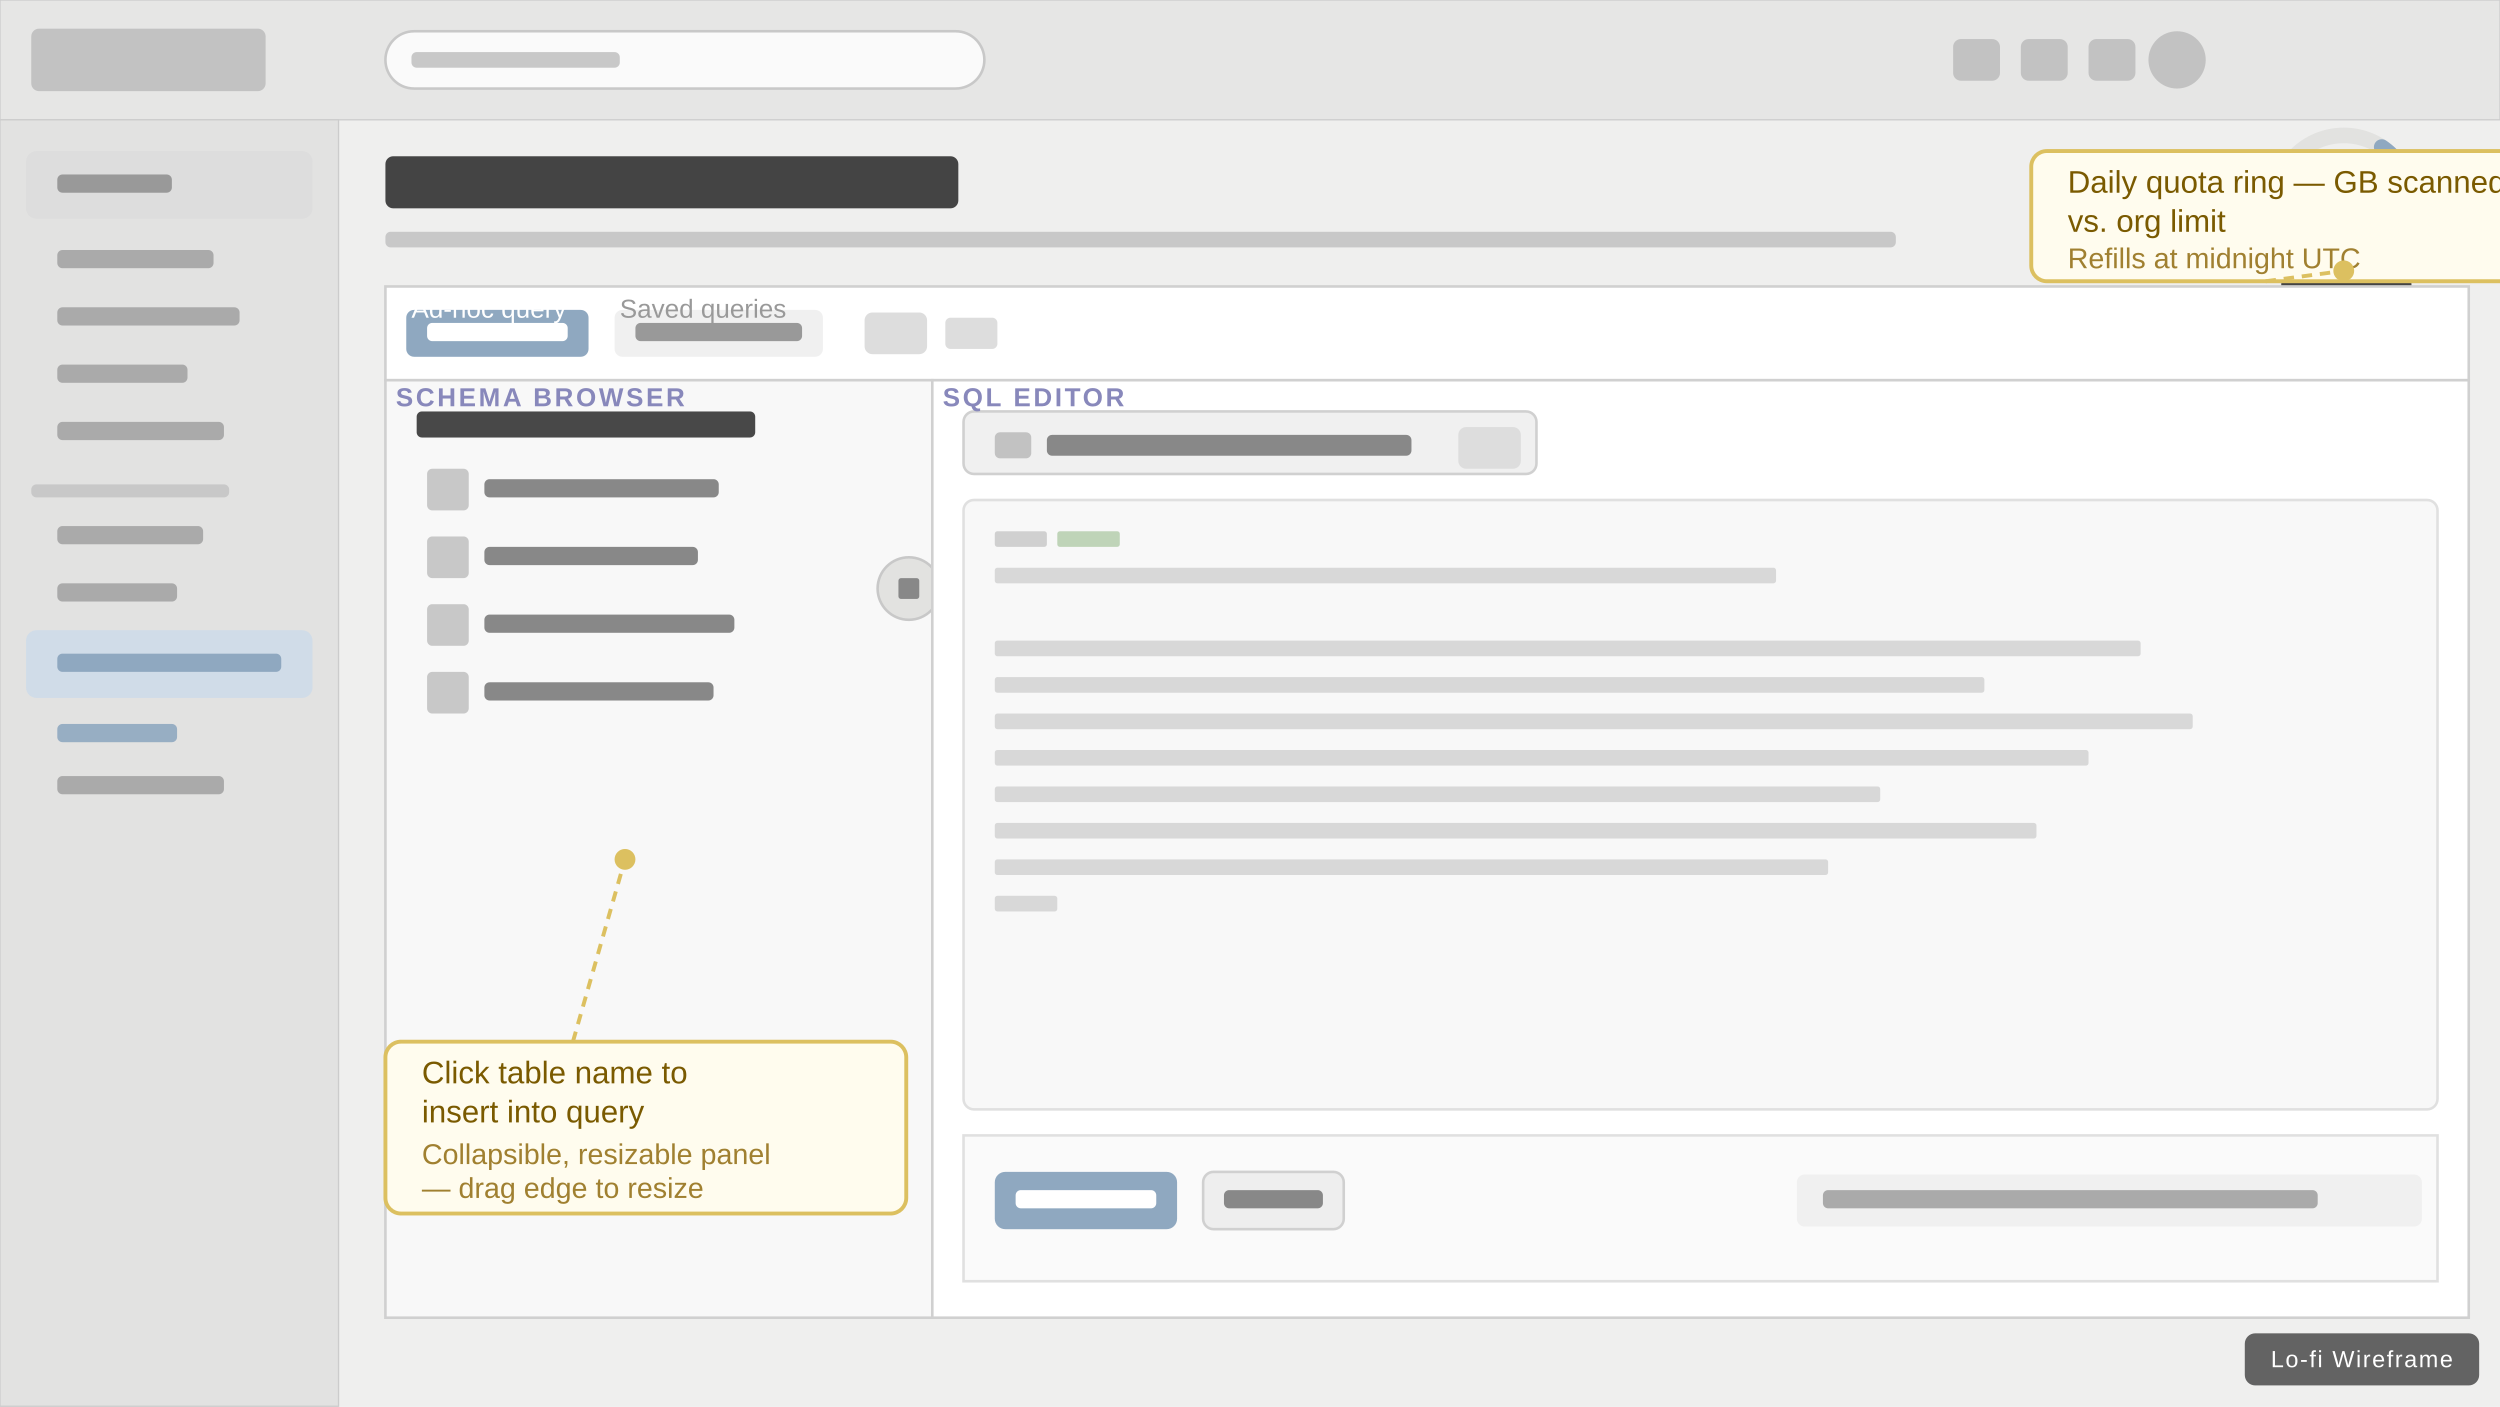
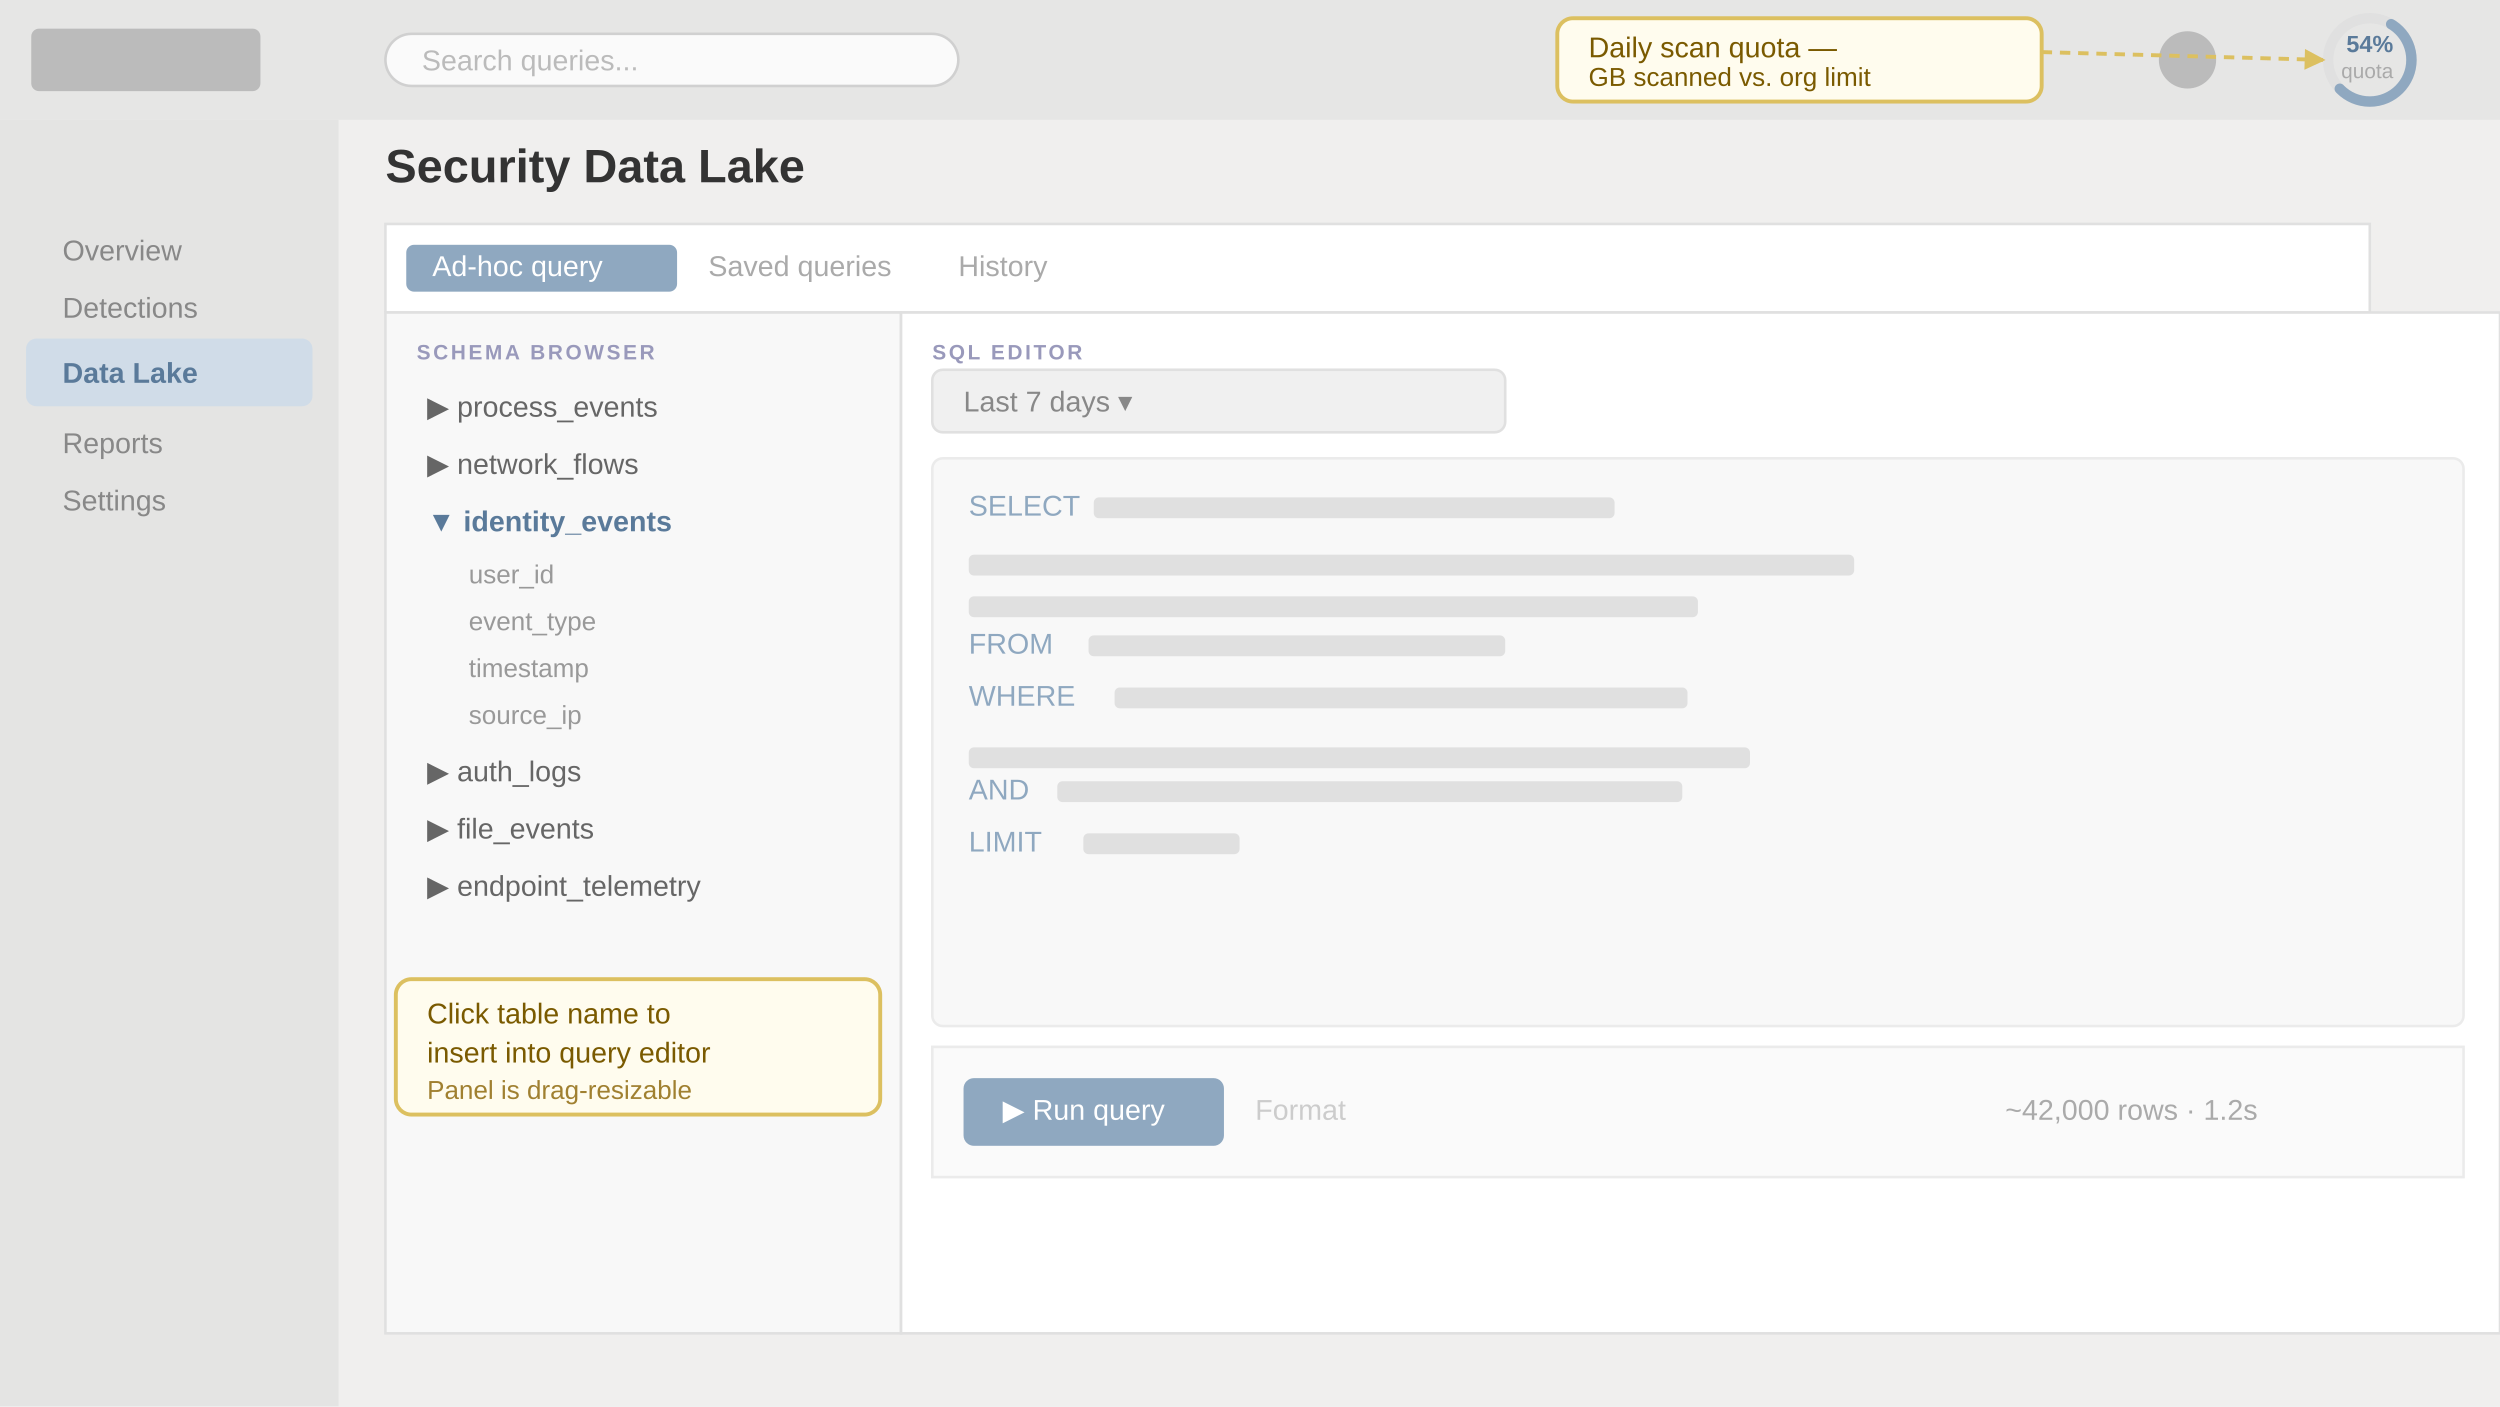
<svg xmlns="http://www.w3.org/2000/svg" viewBox="0 0 960 540">
-   <rect width="960" height="540" fill="#EFEFEE" />
-   <rect width="960" height="46" fill="#E6E6E5" stroke="#CCCCCC" stroke-width="0.5" />
-   <rect x="12" y="11" width="90" height="24" rx="3" fill="#C2C2C2" />
-   <rect x="148" y="12" width="230" height="22" rx="11" fill="#FAFAFA" stroke="#C8C8C8" stroke-width="1" />
-   <rect x="158" y="20" width="80" height="6" rx="2" fill="#C8C8C8" />
-   <rect x="750" y="15" width="18" height="16" rx="3" fill="#C2C2C2" />
-   <rect x="776" y="15" width="18" height="16" rx="3" fill="#C2C2C2" />
-   <rect x="802" y="15" width="18" height="16" rx="3" fill="#C2C2C2" />
-   <circle cx="836" cy="23" r="11" fill="#C2C2C2" />
-   <rect x="0" y="46" width="130" height="494" fill="#E2E2E1" stroke="#CCCCCC" stroke-width="0.5" />
-   <rect x="10" y="58" width="110" height="26" rx="4" fill="#DDDDDD" />
-   <rect x="22" y="67" width="44" height="7" rx="2" fill="#999" />
-   <rect x="22" y="96" width="60" height="7" rx="2" fill="#AAAAAA" />
-   <rect x="22" y="118" width="70" height="7" rx="2" fill="#AAAAAA" />
-   <rect x="22" y="140" width="50" height="7" rx="2" fill="#AAAAAA" />
-   <rect x="22" y="162" width="64" height="7" rx="2" fill="#AAAAAA" />
-   <rect x="12" y="186" width="76" height="5" rx="2" fill="#C8C8C8" />
-   <rect x="22" y="202" width="56" height="7" rx="2" fill="#AAAAAA" />
-   <rect x="22" y="224" width="46" height="7" rx="2" fill="#AAAAAA" />
-   <rect x="10" y="242" width="110" height="26" rx="4" fill="#D0DCE8" />
-   <rect x="22" y="251" width="86" height="7" rx="2" fill="#8FA8C0" />
-   <rect x="22" y="278" width="46" height="7" rx="2" fill="#8FA8C0" opacity="0.9" />
-   <rect x="22" y="298" width="64" height="7" rx="2" fill="#AAAAAA" />
-   <rect x="148" y="60" width="220" height="20" rx="3" fill="#444" />
-   <rect x="148" y="89" width="580" height="6" rx="2" fill="#C8C8C8" />
-   <circle cx="900" cy="78" r="26" fill="none" stroke="#E2E2E0" stroke-width="6" />
-   <circle cx="900" cy="78" r="26" fill="none" stroke="#8FA8C0" stroke-width="6" stroke-dasharray="60 104" stroke-dashoffset="26" stroke-linecap="round" />
-   <rect x="876" y="106" width="50" height="14" rx="3" fill="#444" />
-   <rect x="882" y="112" width="38" height="6" rx="2" fill="#999" />
-   <rect x="148" y="110" width="800" height="36" fill="#FFF" stroke="#D0D0D0" stroke-width="1" />
-   <rect x="156" y="119" width="70" height="18" rx="3" fill="#8FA8C0" />
-   <rect x="164" y="124" width="54" height="7" rx="2" fill="#FFF" />
-   <rect x="236" y="119" width="80" height="18" rx="3" fill="#F0F0F0" />
-   <rect x="244" y="124" width="64" height="7" rx="2" fill="#999" />
-   <rect x="332" y="120" width="24" height="16" rx="3" fill="#DDDDDD" />
-   <rect x="363" y="122" width="20" height="12" rx="2" fill="#DDDDDD" />
-   <rect x="148" y="146" width="210" height="360" fill="#F8F8F8" stroke="#D0D0D0" stroke-width="1" />
-   <rect x="160" y="158" width="130" height="10" rx="2" fill="#484848" />
-   <rect x="164" y="180" width="16" height="16" rx="2" fill="#C8C8C8" />
-   <rect x="186" y="184" width="90" height="7" rx="2" fill="#888" />
-   <rect x="164" y="206" width="16" height="16" rx="2" fill="#C8C8C8" />
-   <rect x="186" y="210" width="82" height="7" rx="2" fill="#888" />
-   <rect x="164" y="232" width="16" height="16" rx="2" fill="#C8C8C8" />
-   <rect x="186" y="236" width="96" height="7" rx="2" fill="#888" />
-   <rect x="164" y="258" width="16" height="16" rx="2" fill="#C8C8C8" />
-   <rect x="186" y="262" width="88" height="7" rx="2" fill="#888" />
-   <circle cx="349" cy="226" r="12" fill="#E2E2E0" stroke="#C8C8C8" stroke-width="1" />
-   <rect x="345" y="222" width="8" height="8" rx="1" fill="#888" />
-   <rect x="358" y="146" width="590" height="360" fill="#FFF" stroke="#D0D0D0" stroke-width="1" />
-   <rect x="370" y="158" width="220" height="24" rx="4" fill="#F0F0F0" stroke="#D0D0D0" stroke-width="1" />
-   <rect x="382" y="166" width="14" height="10" rx="2" fill="#C2C2C2" />
-   <rect x="402" y="167" width="140" height="8" rx="2" fill="#888" />
-   <rect x="560" y="164" width="24" height="16" rx="3" fill="#DDDDDD" />
-   <rect x="370" y="192" width="566" height="234" rx="4" fill="#F8F8F8" stroke="#E0E0E0" stroke-width="1" />
-   <rect x="382" y="204" width="20" height="6" rx="1" fill="#D0D0D0" />
-   <rect x="406" y="204" width="24" height="6" rx="1" fill="#BFD4B8" />
-   <rect x="382" y="218" width="300" height="6" rx="1" fill="#D8D8D8" />
-   <rect x="382" y="232" width="0" height="6" rx="1" fill="#D8D8D8" />
-   <rect x="382" y="246" width="440" height="6" rx="1" fill="#D8D8D8" />
-   <rect x="382" y="260" width="380" height="6" rx="1" fill="#D8D8D8" />
-   <rect x="382" y="274" width="460" height="6" rx="1" fill="#D8D8D8" />
-   <rect x="382" y="288" width="420" height="6" rx="1" fill="#D8D8D8" />
-   <rect x="382" y="302" width="340" height="6" rx="1" fill="#D8D8D8" />
-   <rect x="382" y="316" width="400" height="6" rx="1" fill="#D8D8D8" />
-   <rect x="382" y="330" width="320" height="6" rx="1" fill="#D8D8D8" />
-   <rect x="382" y="344" width="24" height="6" rx="1" fill="#D8D8D8" />
-   <rect x="370" y="436" width="566" height="56" fill="#FAFAFA" stroke="#E0E0E0" stroke-width="1" />
-   <rect x="382" y="450" width="70" height="22" rx="4" fill="#8FA8C0" />
-   <rect x="390" y="457" width="54" height="7" rx="2" fill="#FFF" />
-   <rect x="462" y="450" width="54" height="22" rx="4" fill="#EEEEEE" stroke="#D0D0D0" stroke-width="1" />
-   <rect x="470" y="457" width="38" height="7" rx="2" fill="#888" />
-   <rect x="690" y="451" width="240" height="20" rx="3" fill="#F0F0F0" />
-   <rect x="700" y="457" width="190" height="7" rx="2" fill="#AAAAAA" />
-   <rect x="862" y="512" width="90" height="20" rx="4" fill="#404040" opacity="0.8" />
-   <text x="872" y="525" font-family="Arial, sans-serif" font-size="9" fill="#FFF" letter-spacing="0.6">Lo-fi Wireframe</text>
-   <text x="152" y="156" font-family="Arial, sans-serif" font-size="10" font-weight="700" fill="#8888BB" letter-spacing="1.0">SCHEMA BROWSER</text>
-   <text x="362" y="156" font-family="Arial, sans-serif" font-size="10" font-weight="700" fill="#8888BB" letter-spacing="1.0">SQL EDITOR</text>
-   <rect x="148" y="400" width="200" height="66" rx="6" fill="#FFFCEE" stroke="#DCC060" stroke-width="1.5" />
-   <text x="162" y="416" font-family="Arial, sans-serif" font-size="12" fill="#7A5A00">Click table name to</text>
-   <text x="162" y="431" font-family="Arial, sans-serif" font-size="12" fill="#7A5A00">insert into query</text>
-   <text x="162" y="447" font-family="Arial, sans-serif" font-size="11" fill="#A08030">Collapsible, resizable panel</text>
-   <text x="162" y="460" font-family="Arial, sans-serif" font-size="11" fill="#A08030">— drag edge to resize</text>
-   <line x1="220" y1="400" x2="240" y2="330" stroke="#DCC060" stroke-width="1.5" stroke-dasharray="4,3" />
-   <circle cx="240" cy="330" r="4" fill="#DCC060" />
-   <rect x="780" y="58" width="210" height="50" rx="6" fill="#FFFCEE" stroke="#DCC060" stroke-width="1.5" />
-   <text x="794" y="74" font-family="Arial, sans-serif" font-size="12" fill="#7A5A00">Daily quota ring — GB scanned</text>
-   <text x="794" y="89" font-family="Arial, sans-serif" font-size="12" fill="#7A5A00">vs. org limit</text>
-   <text x="794" y="103" font-family="Arial, sans-serif" font-size="11" fill="#A08030">Refills at midnight UTC</text>
-   <line x1="870" y1="108" x2="900" y2="104" stroke="#DCC060" stroke-width="1.5" stroke-dasharray="4,3" />
-   <circle cx="900" cy="104" r="4" fill="#DCC060" />
-   <text x="158" y="122" font-family="Arial, sans-serif" font-size="10" fill="#FFF">Ad-hoc query</text>
-   <text x="238" y="122" font-family="Arial, sans-serif" font-size="10" fill="#999">Saved queries</text>
+   <defs>
+     <marker id="tip" markerWidth="8" markerHeight="8" refX="7" refY="4" orient="auto" markerUnits="userSpaceOnUse">
+       <path d="M0,0 L0,8 L8,4 z" fill="#DCC060" />
+     </marker>
+   </defs>
+   <rect width="960" height="540" fill="#F0EFEE" />
+   <rect width="960" height="46" fill="#E6E6E5" />
+   <rect x="12" y="11" width="88" height="24" rx="3" fill="#BBBBBB" />
+   <rect x="148" y="13" width="220" height="20" rx="10" fill="#FAFAFA" stroke="#D0D0D0" stroke-width="1" />
+   <text x="162" y="27" font-family="Arial, sans-serif" font-size="11" fill="#BBBBBB">Search queries...</text>
+   <circle cx="840" cy="23" r="11" fill="#BBBBBB" />
+   <rect x="0" y="46" width="130" height="494" fill="#E4E4E3" />
+   <text x="24" y="100" font-family="Arial, sans-serif" font-size="11" fill="#888">Overview</text>
+   <text x="24" y="122" font-family="Arial, sans-serif" font-size="11" fill="#888">Detections</text>
+   <rect x="10" y="130" width="110" height="26" rx="4" fill="#D0DCE8" />
+   <text x="24" y="147" font-family="Arial, sans-serif" font-size="11" font-weight="600" fill="#5A7A9A">Data Lake</text>
+   <text x="24" y="174" font-family="Arial, sans-serif" font-size="11" fill="#888">Reports</text>
+   <text x="24" y="196" font-family="Arial, sans-serif" font-size="11" fill="#888">Settings</text>
+   <text x="148" y="70" font-family="Arial, sans-serif" font-size="18" font-weight="700" fill="#333">Security Data Lake</text>
+   <circle cx="910" cy="23" r="16" fill="none" stroke="#E0E0E0" stroke-width="4" />
+   <circle cx="910" cy="23" r="16" fill="none" stroke="#8FA8C0" stroke-width="4" stroke-dasharray="54 46" stroke-dashoffset="16" stroke-linecap="round" />
+   <text x="901" y="20" font-family="Arial, sans-serif" font-size="9" font-weight="700" fill="#5A7A9A">54%</text>
+   <text x="899" y="30" font-family="Arial, sans-serif" font-size="8" fill="#AAA">quota</text>
+   <rect x="598" y="7" width="186" height="32" rx="6" fill="#FFFCEE" stroke="#DCC060" stroke-width="1.5" />
+   <text x="610" y="22" font-family="Arial, sans-serif" font-size="11" fill="#7A5A00">Daily scan quota —</text>
+   <text x="610" y="33" font-family="Arial, sans-serif" font-size="10" fill="#7A5A00">GB scanned vs. org limit</text>
+   <line x1="784" y1="20" x2="892" y2="23" stroke="#DCC060" stroke-width="1.5" stroke-dasharray="4,3" marker-end="url(#tip)" />
+   <rect x="148" y="86" width="762" height="34" fill="#FFF" stroke="#E0E0E0" stroke-width="1" />
+   <rect x="156" y="94" width="104" height="18" rx="3" fill="#8FA8C0" />
+   <text x="166" y="106" font-family="Arial, sans-serif" font-size="11" fill="#FFF">Ad-hoc query</text>
+   <text x="272" y="106" font-family="Arial, sans-serif" font-size="11" fill="#AAAAAA">Saved queries</text>
+   <text x="368" y="106" font-family="Arial, sans-serif" font-size="11" fill="#AAAAAA">History</text>
+   <rect x="148" y="120" width="198" height="392" fill="#F8F8F8" stroke="#E0E0E0" stroke-width="1" />
+   <text x="160" y="138" font-family="Arial, sans-serif" font-size="8" font-weight="700" fill="#9999BB" letter-spacing="1">SCHEMA BROWSER</text>
+   <text x="164" y="160" font-family="Arial, sans-serif" font-size="11" fill="#666">▶ process_events</text>
+   <text x="164" y="182" font-family="Arial, sans-serif" font-size="11" fill="#666">▶ network_flows</text>
+   <text x="164" y="204" font-family="Arial, sans-serif" font-size="11" font-weight="600" fill="#5A7A9A">▼ identity_events</text>
+   <text x="180" y="224" font-family="Arial, sans-serif" font-size="10" fill="#999">user_id</text>
+   <text x="180" y="242" font-family="Arial, sans-serif" font-size="10" fill="#999">event_type</text>
+   <text x="180" y="260" font-family="Arial, sans-serif" font-size="10" fill="#999">timestamp</text>
+   <text x="180" y="278" font-family="Arial, sans-serif" font-size="10" fill="#999">source_ip</text>
+   <text x="164" y="300" font-family="Arial, sans-serif" font-size="11" fill="#666">▶ auth_logs</text>
+   <text x="164" y="322" font-family="Arial, sans-serif" font-size="11" fill="#666">▶ file_events</text>
+   <text x="164" y="344" font-family="Arial, sans-serif" font-size="11" fill="#666">▶ endpoint_telemetry</text>
+   <rect x="152" y="376" width="186" height="52" rx="6" fill="#FFFCEE" stroke="#DCC060" stroke-width="1.5" />
+   <text x="164" y="393" font-family="Arial, sans-serif" font-size="11" fill="#7A5A00">Click table name to</text>
+   <text x="164" y="408" font-family="Arial, sans-serif" font-size="11" fill="#7A5A00">insert into query editor</text>
+   <text x="164" y="422" font-family="Arial, sans-serif" font-size="10" fill="#A08030">Panel is drag-resizable</text>
+   <rect x="346" y="120" width="614" height="392" fill="#FFF" stroke="#E0E0E0" stroke-width="1" />
+   <text x="358" y="138" font-family="Arial, sans-serif" font-size="8" font-weight="700" fill="#9999BB" letter-spacing="1">SQL EDITOR</text>
+   <rect x="358" y="142" width="220" height="24" rx="4" fill="#F0F0F0" stroke="#E0E0E0" stroke-width="1" />
+   <text x="370" y="158" font-family="Arial, sans-serif" font-size="11" fill="#888">Last 7 days  ▾</text>
+   <rect x="358" y="176" width="588" height="218" rx="4" fill="#F8F8F8" stroke="#EBEBEB" stroke-width="1" />
+   <text x="372" y="198" font-family="Arial, sans-serif" font-size="11" fill="#8FA8C0">SELECT</text>
+   <rect x="420" y="191" width="200" height="8" rx="2" fill="#E0E0E0" />
+   <rect x="372" y="213" width="340" height="8" rx="2" fill="#E0E0E0" />
+   <rect x="372" y="229" width="280" height="8" rx="2" fill="#E0E0E0" />
+   <text x="372" y="251" font-family="Arial, sans-serif" font-size="11" fill="#8FA8C0">FROM</text>
+   <rect x="418" y="244" width="160" height="8" rx="2" fill="#E0E0E0" />
+   <text x="372" y="271" font-family="Arial, sans-serif" font-size="11" fill="#8FA8C0">WHERE</text>
+   <rect x="428" y="264" width="220" height="8" rx="2" fill="#E0E0E0" />
+   <rect x="372" y="287" width="300" height="8" rx="2" fill="#E0E0E0" />
+   <text x="372" y="307" font-family="Arial, sans-serif" font-size="11" fill="#8FA8C0">AND</text>
+   <rect x="406" y="300" width="240" height="8" rx="2" fill="#E0E0E0" />
+   <text x="372" y="327" font-family="Arial, sans-serif" font-size="11" fill="#8FA8C0">LIMIT</text>
+   <rect x="416" y="320" width="60" height="8" rx="2" fill="#E0E0E0" />
+   <rect x="358" y="402" width="588" height="50" fill="#FAFAFA" stroke="#EBEBEB" stroke-width="1" />
+   <rect x="370" y="414" width="100" height="26" rx="4" fill="#8FA8C0" />
+   <text x="385" y="430" font-family="Arial, sans-serif" font-size="11" fill="#FFF">▶  Run query</text>
+   <text x="482" y="430" font-family="Arial, sans-serif" font-size="11" fill="#CCCCCC">Format</text>
+   <text x="770" y="430" font-family="Arial, sans-serif" font-size="11" fill="#AAAAAA">~42,000 rows · 1.2s</text>
</svg>
